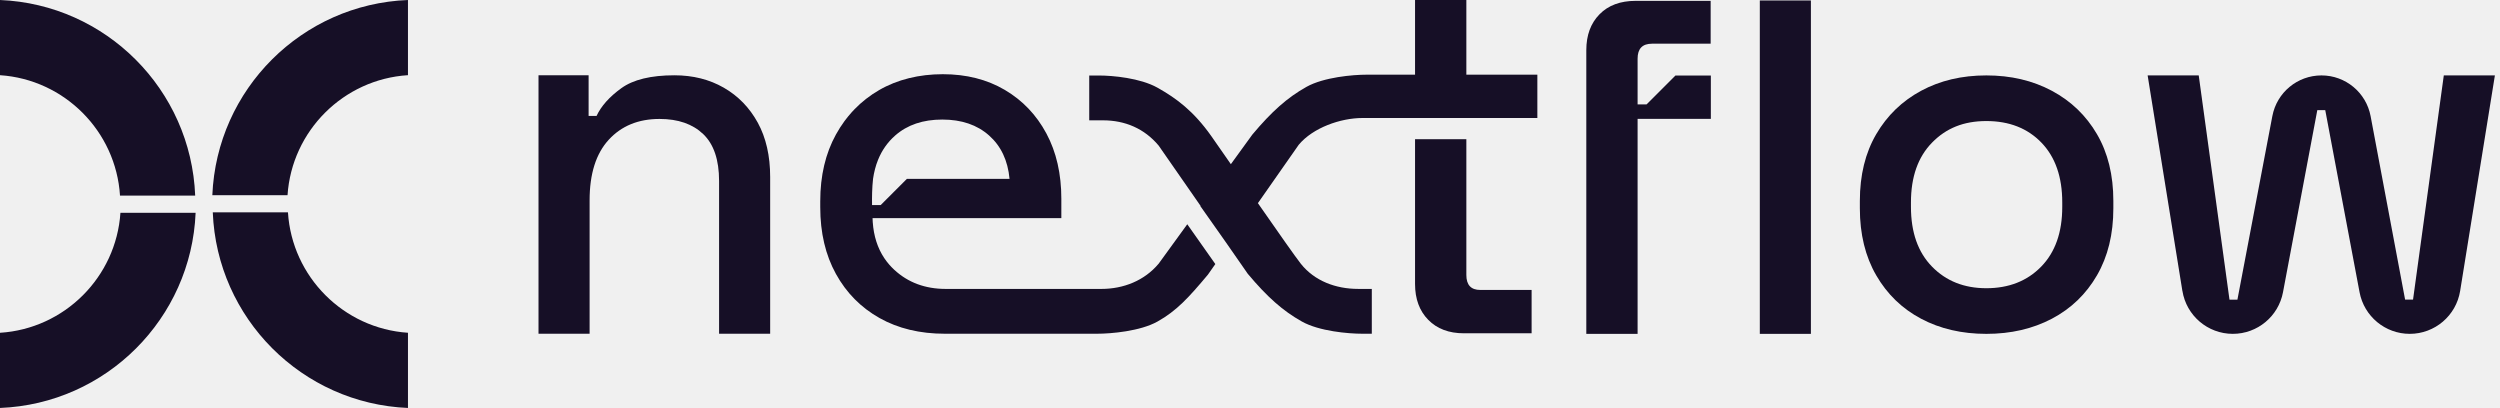
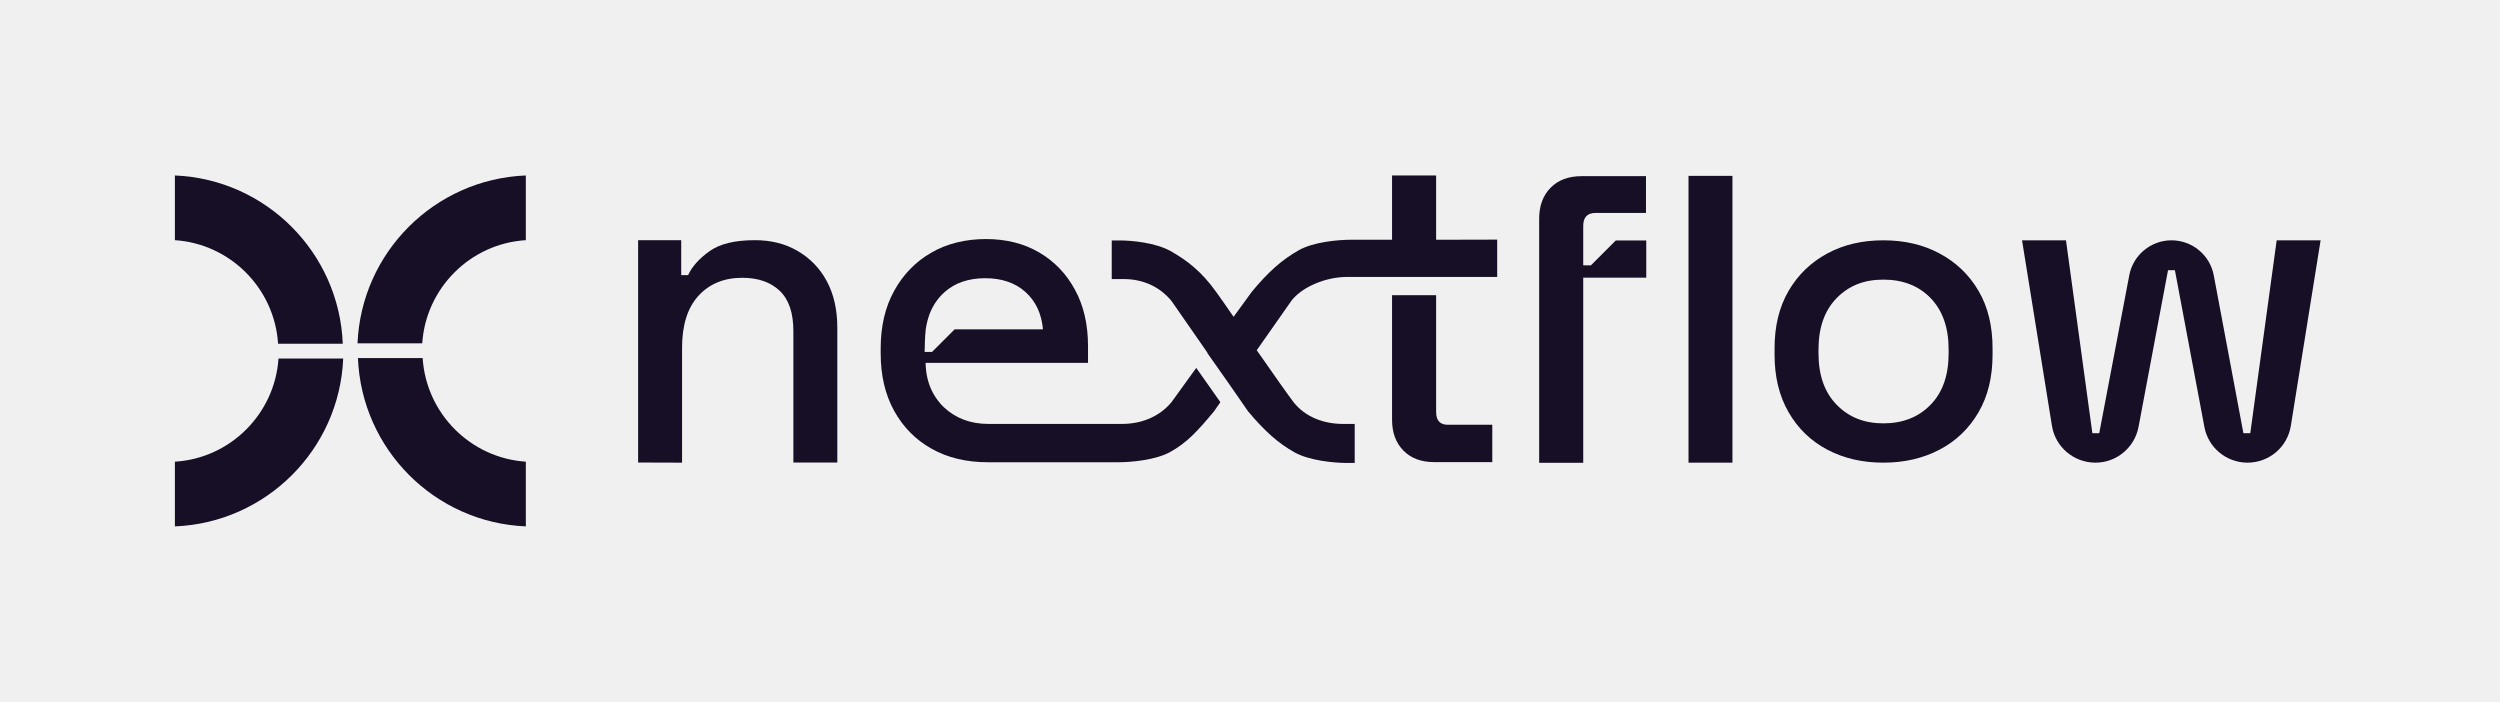
- <svg xmlns="http://www.w3.org/2000/svg" width="1532" height="250" viewBox="0 0 1532 250" fill="none">
-   <g clip-path="url(#clip0_933_8395)">
-     <path d="M0 46.08C39.45 48.7 71.06 80.39 73.54 119.88H119.61C117.05 54.92 64.93 2.7 0 0V46.08Z" fill="#160F26" />
-     <path d="M73.8 130.389C71.18 169.839 39.49 201.449 0 203.929V249.999C64.96 247.439 117.18 195.319 119.88 130.389H73.8Z" fill="#160F26" />
-     <path d="M176.199 119.61C178.819 80.16 210.509 48.55 249.999 46.07V0C185.039 2.56 132.819 54.68 130.119 119.61H176.199Z" fill="#160F26" />
-     <path d="M250.001 203.919C210.551 201.299 178.941 169.609 176.461 130.119H130.391C132.951 195.079 185.071 247.299 250.001 249.999V203.919Z" fill="#160F26" />
-     <path d="M330 204.52V46.13H360.7V71.06H365.56C368.4 64.98 373.46 59.31 380.76 54.04C388.06 48.77 398.9 46.14 413.29 46.14C424.64 46.14 434.72 48.68 443.54 53.74C452.36 58.81 459.3 65.95 464.36 75.17C469.42 84.39 471.96 95.49 471.96 108.46V204.52H440.65V110.89C440.65 97.92 437.41 88.35 430.92 82.16C424.43 75.98 415.52 72.89 404.17 72.89C391.2 72.89 380.81 77.15 373.01 85.66C365.21 94.17 361.31 106.54 361.31 122.75V204.53H330V204.52Z" fill="#160F26" />
-     <path d="M1078.41 204.59V0.29H1109.72V204.59H1078.41Z" fill="#160F26" />
-     <path d="M1217.24 204.591C1202.24 204.591 1188.92 201.501 1177.26 195.321C1165.6 189.141 1156.44 180.271 1149.75 168.721C1143.06 157.171 1139.72 143.491 1139.72 127.681V123.121C1139.72 107.311 1143.06 93.681 1149.75 82.231C1156.44 70.781 1165.61 61.911 1177.26 55.631C1188.91 49.351 1202.24 46.211 1217.24 46.211C1232.24 46.211 1245.61 49.351 1257.37 55.631C1269.12 61.911 1278.35 70.781 1285.03 82.231C1291.72 93.681 1295.06 107.311 1295.06 123.121V127.681C1295.06 143.491 1291.72 157.171 1285.03 168.721C1278.34 180.271 1269.12 189.141 1257.37 195.321C1245.61 201.501 1232.24 204.591 1217.24 204.591ZM1217.24 176.621C1231.02 176.621 1242.22 172.211 1250.83 163.401C1259.44 154.581 1263.75 142.381 1263.75 126.771V124.031C1263.75 108.431 1259.49 96.211 1250.98 87.401C1242.47 78.581 1231.22 74.181 1217.24 74.181C1203.26 74.181 1192.56 78.591 1183.95 87.401C1175.33 96.221 1171.03 108.431 1171.03 124.031V126.771C1171.03 142.381 1175.33 154.591 1183.95 163.401C1192.56 172.221 1203.66 176.621 1217.24 176.621Z" fill="#160F26" />
-     <path d="M1337.36 178.281L1316.07 46.211H1347.38L1366.23 183.621H1371.09L1392.5 71.121C1395.25 56.671 1407.88 46.211 1422.6 46.211C1437.34 46.211 1449.98 56.701 1452.71 71.181L1473.85 183.611H1478.71L1497.56 46.201H1528.87L1507.58 178.271C1505.14 193.431 1492.05 204.581 1476.69 204.581C1461.64 204.581 1448.73 193.871 1445.94 179.091L1424.91 67.481H1420.05L1399.02 179.091C1396.23 193.881 1383.32 204.581 1368.27 204.581C1352.91 204.581 1339.82 193.431 1337.38 178.271L1337.36 178.281Z" fill="#160F26" />
-     <path d="M980.18 8.769C974.78 14.259 972.09 21.589 972.09 30.739V204.589H1003.52V72.829H1048.41V46.279H1026.71L1009.01 63.979H1003.52V35.929C1003.52 29.829 1006.46 26.779 1012.37 26.779H1048.29V0.529H1002.3C992.93 0.529 985.56 3.279 980.18 8.769Z" fill="#160F26" />
-     <path d="M898.581 168.529V85.289H867.141V174.019C867.141 183.179 869.831 190.499 875.231 195.999C880.621 201.489 887.901 204.239 897.061 204.239H938.571V177.679H907.131C901.421 177.679 898.581 174.629 898.581 168.519V168.529Z" fill="#160F26" />
-     <path d="M710 161.601C701.3 171.981 688.46 177.051 674.93 177.051H579.57C566.95 177.051 556.42 173.131 547.98 165.301C547.46 164.811 546.94 164.321 546.45 163.801C545.95 163.281 545.47 162.761 545 162.241C543.87 160.941 542.83 159.581 541.87 158.161C537.76 151.991 535.41 144.651 534.82 136.151C534.76 135.341 534.73 134.521 534.7 133.691H650.39V121.791C650.39 106.531 647.34 93.201 641.23 81.801C635.12 70.401 626.62 61.501 615.74 55.091C604.84 48.681 592.17 45.471 577.74 45.471C563.31 45.471 549.86 48.721 538.67 55.241C533.07 58.491 528.08 62.381 523.68 66.921C523.13 67.481 522.58 68.061 522.05 68.651C520.45 70.421 518.95 72.271 517.52 74.191C515.63 76.771 513.87 79.521 512.27 82.421C505.86 94.021 502.65 107.651 502.65 123.321V126.981C502.65 142.651 505.86 156.281 512.27 167.881C518.68 179.481 527.58 188.481 538.98 194.891C550.37 201.301 563.71 204.511 578.97 204.511H672.35C680.88 204.511 698.72 202.971 709.3 197.051C721.04 190.471 728.3 182.501 740.22 168.291L744.75 161.811L727.56 137.421L710.01 161.601H710ZM535 109.591C535.31 107.501 535.7 105.481 536.22 103.551C536.72 101.611 537.33 99.761 538.05 97.991C540.42 92.101 543.94 87.111 548.58 83.031C556 76.511 565.61 73.261 577.43 73.261C589.25 73.261 598.8 76.511 606.12 83.031C613.45 89.551 617.61 98.401 618.64 109.591H555.76L539.69 125.661H534.39C534.31 121.041 534.39 115.081 535 109.591Z" fill="#160F26" />
-     <path d="M898.581 45.76V0H867.141V45.76H837.57C829.04 45.76 811.2 47.3 800.62 53.22C788.88 59.8 779.35 68.27 767.43 82.48L754.271 100.61C748.751 92.65 744.301 86.24 742.211 83.29C731.481 68.16 721.04 60.31 709.29 53.73C698.71 47.8 681.871 46.27 673.341 46.27H667.48V73.74H675.93C689.47 73.74 701.3 78.81 710 89.19L735.711 126.17L735.6 126.32L751.32 148.63L764.641 167.79C776.561 182 786.091 190.47 797.831 197.05C808.411 202.98 826.251 204.51 834.781 204.51H840.641V177.04H832.19C818.65 177.04 805.52 172.21 797.12 161.59C793.89 157.51 782.521 141.28 770.841 124.49L795.901 88.67C804.601 78.29 821.44 72.31 834.97 72.31H942.091V45.75H898.581V45.76Z" fill="#160F26" />
+ <svg xmlns="http://www.w3.org/2000/svg" xmlns:xlink="http://www.w3.org/1999/xlink" version="1.1" id="Layer_1" x="0px" y="0px" viewBox="0 0 1781 500" style="enable-background:new 0 0 1781 500;" xml:space="preserve">
+   <style type="text/css">
+ 	.st0{clip-path:url(#SVGID_00000039134336802512844530000009718184002510297739_);}
+ 	.st1{fill:#160F26;}
+ </style>
+   <g>
+     <defs>
+       <rect id="SVGID_1_" x="124.6" y="125" width="1531" height="250" />
+     </defs>
+     <clipPath id="SVGID_00000152246828822335458390000015843553960139382971_">
+       <use xlink:href="#SVGID_1_" style="overflow:visible;" />
+     </clipPath>
+     <g style="clip-path:url(#SVGID_00000152246828822335458390000015843553960139382971_);">
+       <path class="st1" d="M124.6,171.1c39.4,2.6,71,34.3,73.5,73.8h46.1c-2.6-65-54.7-117.2-119.6-119.9V171.1z" />
+       <path class="st1" d="M198.4,255.4c-2.6,39.4-34.3,71.1-73.8,73.5V375c64.9-2.6,117.2-54.7,119.9-119.6H198.4z" />
+       <path class="st1" d="M300.8,244.6c2.6-39.4,34.3-71.1,73.8-73.5V125c-64.9,2.6-117.2,54.7-119.9,119.6H300.8z" />
+       <path class="st1" d="M374.6,328.9c-39.4-2.6-71-34.3-73.5-73.8H255c2.6,65,54.7,117.2,119.6,119.9V328.9z" />
+       <path class="st1" d="M454.6,329.5V171.1h30.7v24.9h4.9c2.8-6.1,7.9-11.8,15.2-17c7.3-5.3,18.1-7.9,32.5-7.9    c11.3,0,21.4,2.5,30.2,7.6c8.8,5.1,15.8,12.2,20.8,21.4s7.6,20.3,7.6,33.3v96.1h-31.3v-93.6c0-13-3.2-22.5-9.7-28.7    c-6.5-6.2-15.4-9.3-26.7-9.3c-13,0-23.4,4.3-31.2,12.8s-11.7,20.9-11.7,37.1v81.8L454.6,329.5L454.6,329.5z" />
+       <path class="st1" d="M1202.9,329.6V125.3h31.3v204.3H1202.9z" />
+       <path class="st1" d="M1341.7,329.6c-15,0-28.3-3.1-40-9.3c-11.7-6.2-20.8-15-27.5-26.6s-10-25.2-10-41v-4.6    c0-15.8,3.3-29.4,10-40.9s15.9-20.3,27.5-26.6c11.6-6.3,25-9.4,40-9.4s28.4,3.1,40.1,9.4c11.7,6.3,21,15.1,27.7,26.6    c6.7,11.4,10,25.1,10,40.9v4.6c0,15.8-3.3,29.5-10,41c-6.7,11.5-15.9,20.4-27.7,26.6C1370,326.5,1356.7,329.6,1341.7,329.6z     M1341.7,301.6c13.8,0,25-4.4,33.6-13.2c8.6-8.8,12.9-21,12.9-36.6V249c0-15.6-4.3-27.8-12.8-36.6c-8.5-8.8-19.8-13.2-33.7-13.2    s-24.7,4.4-33.3,13.2c-8.6,8.8-12.9,21-12.9,36.6v2.7c0,15.6,4.3,27.8,12.9,36.6C1317,297.2,1328.1,301.6,1341.7,301.6z" />
+       <path class="st1" d="M1461.8,303.3l-21.3-132.1h31.3l18.8,137.4h4.9l21.4-112.5c2.7-14.4,15.4-24.9,30.1-24.9    c14.7,0,27.4,10.5,30.1,25l21.1,112.4h4.9l18.8-137.4h31.3L1632,303.3c-2.4,15.2-15.5,26.3-30.9,26.3c-15,0-28-10.7-30.7-25.5    l-21-111.6h-4.9l-21,111.6c-2.8,14.8-15.7,25.5-30.7,25.5C1477.3,329.6,1464.2,318.4,1461.8,303.3L1461.8,303.3z" />
+       <path class="st1" d="M1104.6,133.8c-5.4,5.5-8.1,12.8-8.1,22v173.9h31.4V197.8h44.9v-26.5h-21.7l-17.7,17.7h-5.5v-28.1    c0-6.1,2.9-9.2,8.8-9.2h35.9v-26.2h-46C1117.4,125.5,1110,128.3,1104.6,133.8z" />
+       <path class="st1" d="M1023.1,293.5v-83.2h-31.4V299c0,9.2,2.7,16.5,8.1,22c5.4,5.5,12.7,8.2,21.8,8.2h41.5v-26.6h-31.4    C1025.9,302.7,1023.1,299.6,1023.1,293.5L1023.1,293.5z" />
+       <path class="st1" d="M834.5,286.6c-8.7,10.4-21.5,15.4-35.1,15.4h-95.3c-12.6,0-23.1-3.9-31.6-11.8c-0.5-0.5-1-1-1.5-1.5    c-0.5-0.5-1-1-1.4-1.6c-1.1-1.3-2.2-2.7-3.1-4.1c-4.1-6.2-6.5-13.5-7-22c-0.1-0.8-0.1-1.6-0.1-2.5h115.7v-11.9    c0-15.3-3-28.6-9.2-40c-6.1-11.4-14.6-20.3-25.5-26.7c-10.9-6.4-23.6-9.6-38-9.6c-14.4,0-27.9,3.2-39.1,9.8    c-5.6,3.2-10.6,7.1-15,11.7c-0.5,0.6-1.1,1.1-1.6,1.7c-1.6,1.8-3.1,3.6-4.5,5.5c-1.9,2.6-3.6,5.3-5.2,8.2    c-6.4,11.6-9.6,25.2-9.6,40.9v3.7c0,15.7,3.2,29.3,9.6,40.9c6.4,11.6,15.3,20.6,26.7,27c11.4,6.4,24.7,9.6,40,9.6h93.4    c8.5,0,26.4-1.5,36.9-7.5c11.7-6.6,19-14.5,30.9-28.8l4.5-6.5l-17.2-24.4L834.5,286.6L834.5,286.6z M659.5,234.6    c0.3-2.1,0.7-4.1,1.2-6c0.5-1.9,1.1-3.8,1.8-5.6c2.4-5.9,5.9-10.9,10.5-15c7.4-6.5,17-9.8,28.8-9.8c11.8,0,21.4,3.2,28.7,9.8    c7.3,6.5,11.5,15.4,12.5,26.6h-62.9l-16.1,16.1h-5.3C658.8,246,658.9,240.1,659.5,234.6z" />
+       <path class="st1" d="M1023.1,170.8V125h-31.4v45.8h-29.6c-8.5,0-26.4,1.5-36.9,7.5c-11.7,6.6-21.3,15-33.2,29.3l-13.2,18.1    c-5.5-8-10-14.4-12.1-17.3c-10.7-15.1-21.2-23-32.9-29.6c-10.6-5.9-27.4-7.5-35.9-7.5H792v27.5h8.4c13.5,0,25.4,5.1,34.1,15.5    l25.7,37l-0.1,0.2l15.7,22.3l13.3,19.2c11.9,14.2,21.4,22.7,33.2,29.3c10.6,5.9,28.4,7.5,36.9,7.5h5.9V302h-8.4    c-13.5,0-26.7-4.8-35.1-15.4c-3.2-4.1-14.6-20.3-26.3-37.1l25.1-35.8c8.7-10.4,25.5-16.4,39.1-16.4h107.1v-26.6L1023.1,170.8    L1023.1,170.8z" />
+     </g>
  </g>
-   <defs>
-     <clipPath id="clip0_933_8395">
-       <rect width="1531.25" height="250" fill="white" />
-     </clipPath>
-   </defs>
</svg>
